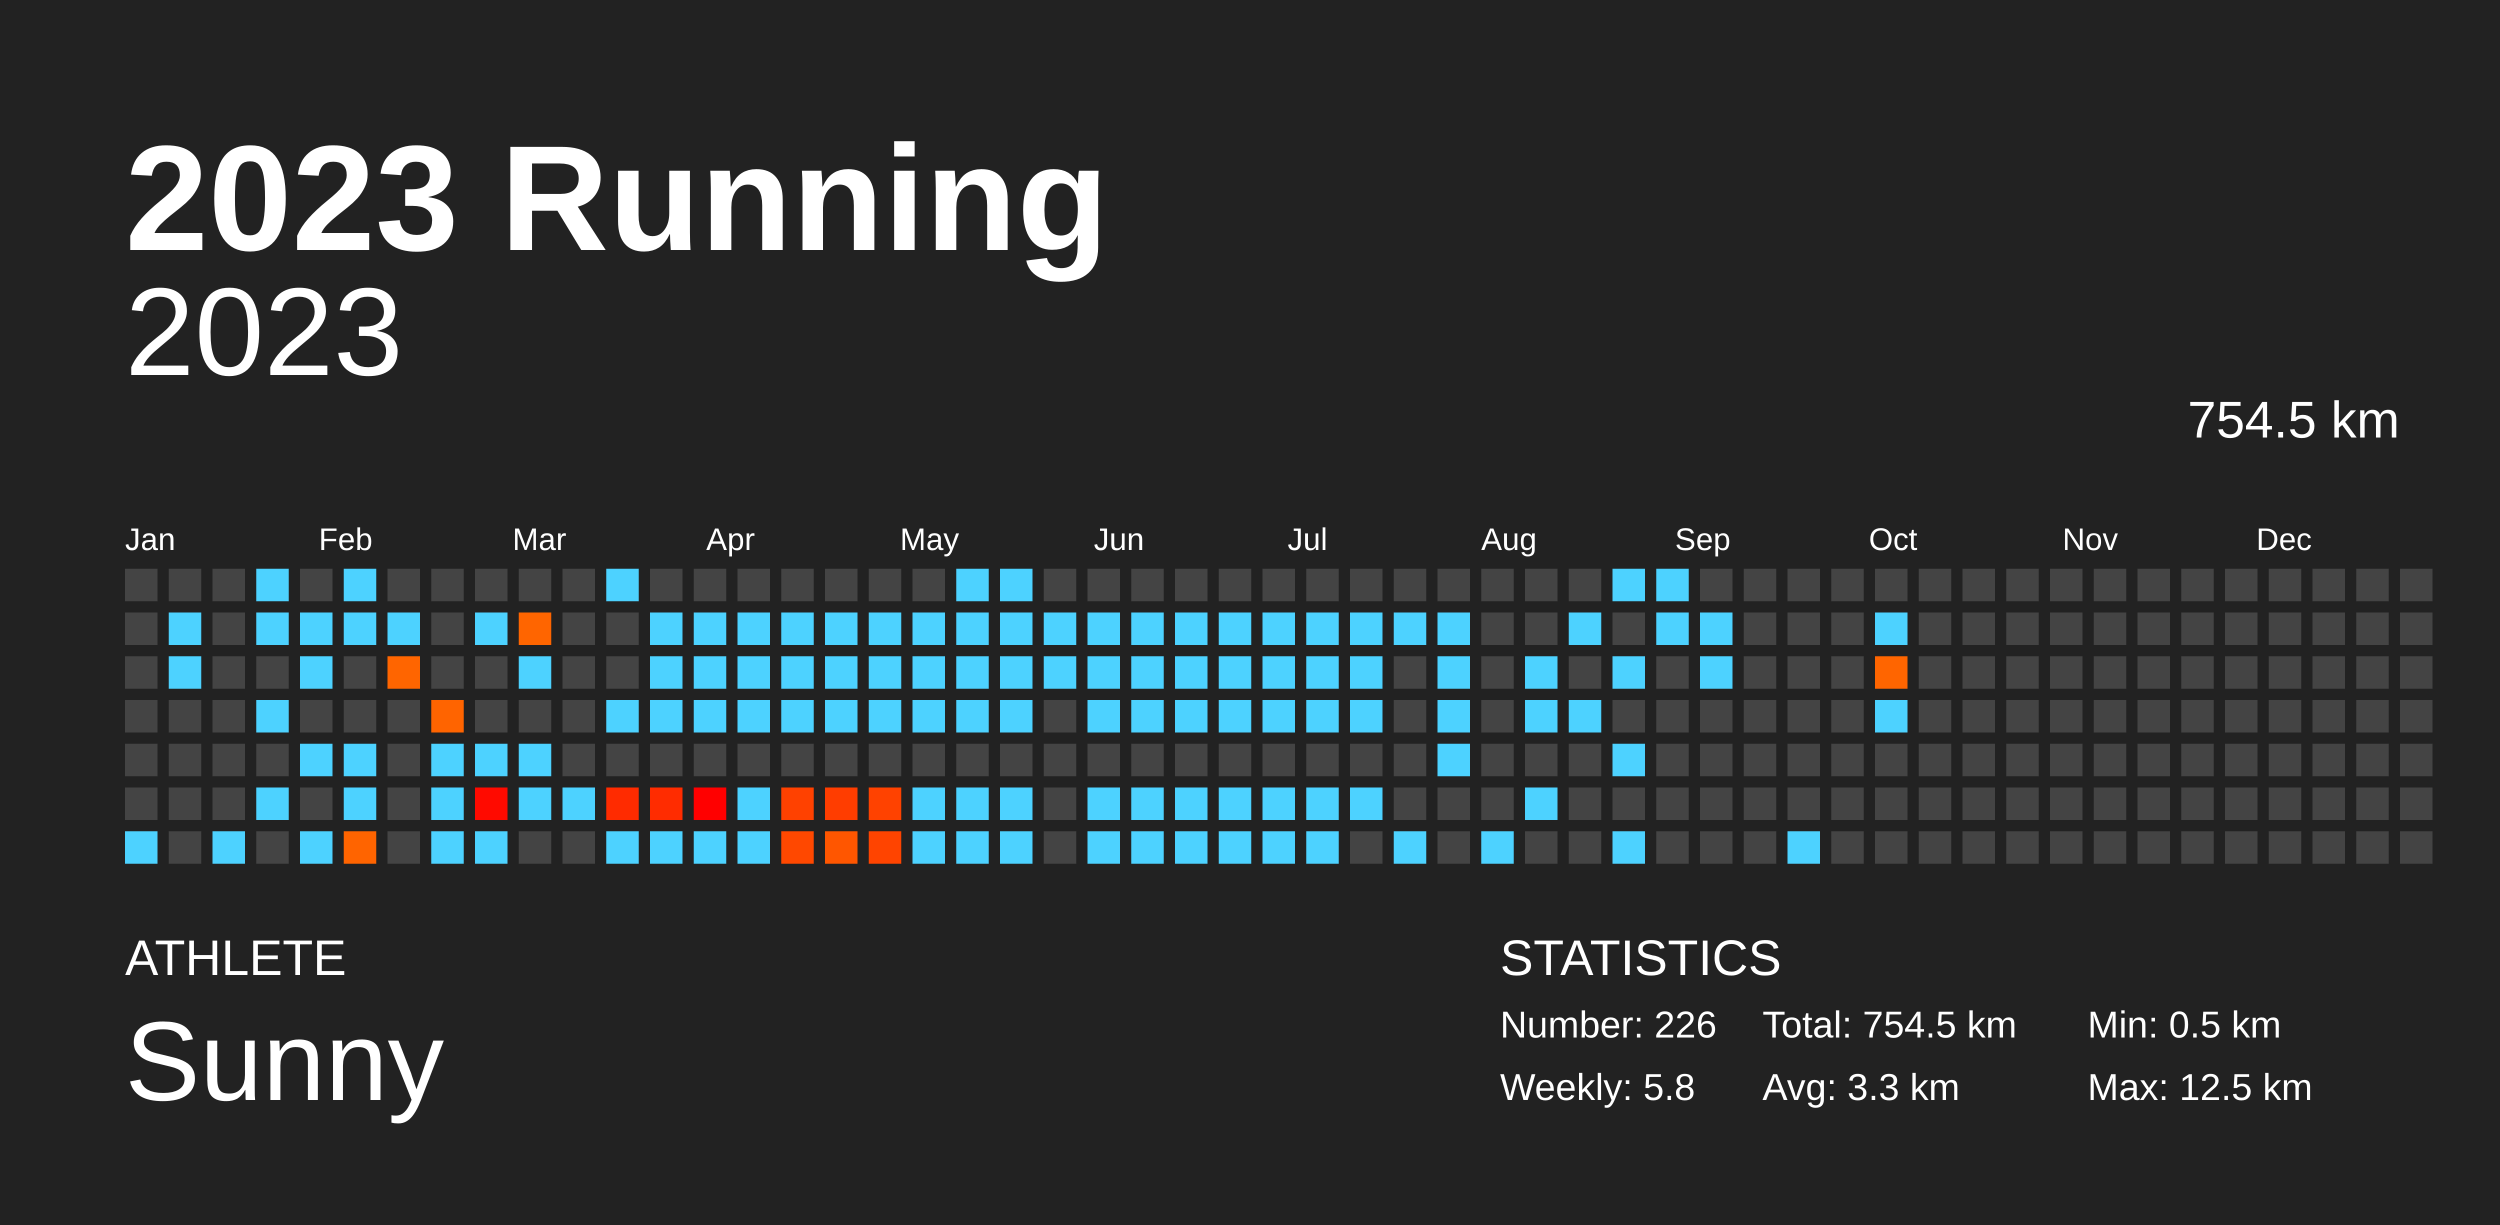
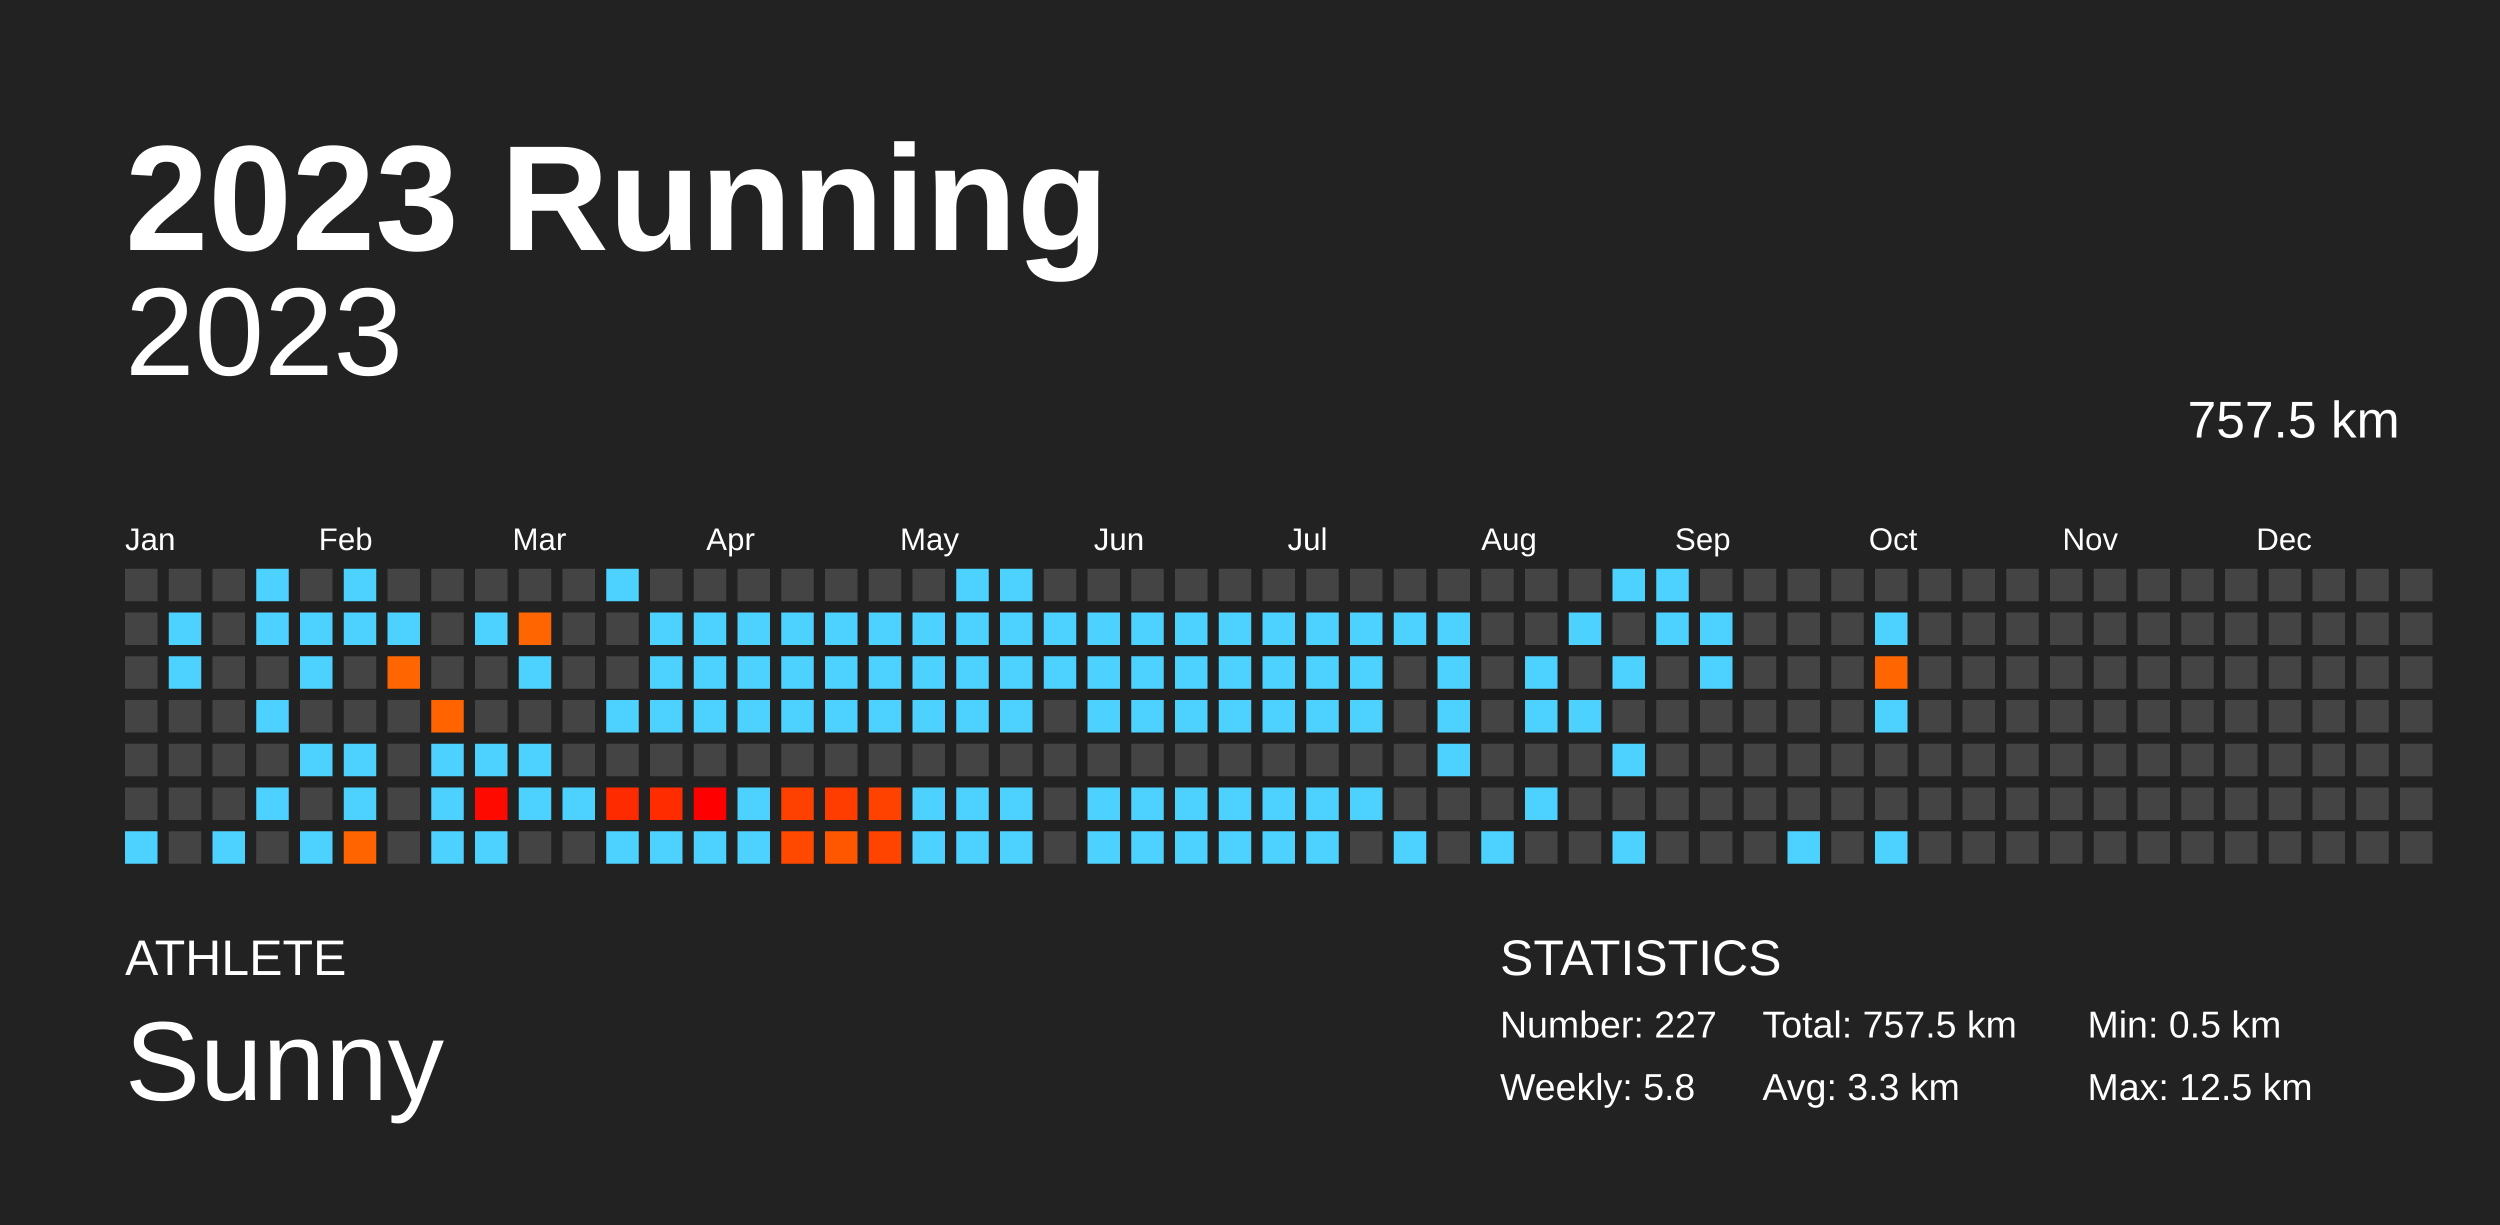
<svg xmlns="http://www.w3.org/2000/svg" baseProfile="full" height="98mm" version="1.1" viewBox="0,0,200,98" width="200mm">
  <defs />
  <rect fill="#222222" height="98" width="200" x="0" y="0" />
  <text fill="#FFFFFF" style="font-size:12px; font-family:Arial; font-weight:bold;" x="10" y="20">2023 Running</text>
  <text fill="#FFFFFF" style="font-size:4px; font-family:Arial" x="10" y="78">ATHLETE</text>
  <text fill="#FFFFFF" style="font-size:9px; font-family:Arial" x="10" y="88">Sunny</text>
  <text fill="#FFFFFF" style="font-size:4px; font-family:Arial" x="120" y="78">STATISTICS</text>
-   <text fill="#FFFFFF" style="font-size:3px; font-family:Arial" x="120" y="83">Number: 226</text>
+   <text fill="#FFFFFF" style="font-size:3px; font-family:Arial" x="120" y="83">Number: 227</text>
  <text fill="#FFFFFF" style="font-size:3px; font-family:Arial" x="120" y="88">Weekly: 5.8</text>
-   <text fill="#FFFFFF" style="font-size:3px; font-family:Arial" x="141" y="83">Total: 754.5 km</text>
+   <text fill="#FFFFFF" style="font-size:3px; font-family:Arial" x="141" y="83">Total: 757.5 km</text>
  <text fill="#FFFFFF" style="font-size:3px; font-family:Arial" x="141" y="88">Avg: 3.3 km</text>
  <text fill="#FFFFFF" style="font-size:3px; font-family:Arial" x="167" y="83">Min: 0.5 km</text>
  <text fill="#FFFFFF" style="font-size:3px; font-family:Arial" x="167" y="88">Max: 12.5 km</text>
  <text alignment-baseline="hanging" fill="#FFFFFF" style="font-size:10.0px; font-family:Arial;" x="10" y="30">2023</text>
-   <text alignment-baseline="hanging" fill="#FFFFFF" style="font-size:4.125px; font-family:Arial;" x="175" y="35">754.5 km</text>
+   <text alignment-baseline="hanging" fill="#FFFFFF" style="font-size:4.125px; font-family:Arial;" x="175" y="35">757.5 km</text>
  <text fill="#FFFFFF" style="font-size:2.5px; font-family:Arial" x="10.0" y="44">Jan</text>
  <text fill="#FFFFFF" style="font-size:2.5px; font-family:Arial" x="25.5" y="44">Feb</text>
  <text fill="#FFFFFF" style="font-size:2.5px; font-family:Arial" x="41.0" y="44">Mar</text>
  <text fill="#FFFFFF" style="font-size:2.5px; font-family:Arial" x="56.5" y="44">Apr</text>
  <text fill="#FFFFFF" style="font-size:2.5px; font-family:Arial" x="72.0" y="44">May</text>
  <text fill="#FFFFFF" style="font-size:2.5px; font-family:Arial" x="87.5" y="44">Jun</text>
  <text fill="#FFFFFF" style="font-size:2.5px; font-family:Arial" x="103.0" y="44">Jul</text>
  <text fill="#FFFFFF" style="font-size:2.5px; font-family:Arial" x="118.5" y="44">Aug</text>
  <text fill="#FFFFFF" style="font-size:2.5px; font-family:Arial" x="134.0" y="44">Sep</text>
  <text fill="#FFFFFF" style="font-size:2.5px; font-family:Arial" x="149.5" y="44">Oct</text>
  <text fill="#FFFFFF" style="font-size:2.5px; font-family:Arial" x="165.0" y="44">Nov</text>
  <text fill="#FFFFFF" style="font-size:2.5px; font-family:Arial" x="180.5" y="44">Dec</text>
  <rect fill="#444444" height="2.6" width="2.6" x="10.0" y="45.5" />
  <rect fill="#444444" height="2.6" width="2.6" x="10.0" y="49.0" />
  <rect fill="#444444" height="2.6" width="2.6" x="10.0" y="52.5" />
  <rect fill="#444444" height="2.6" width="2.6" x="10.0" y="56.0" />
  <rect fill="#444444" height="2.6" width="2.6" x="10.0" y="59.5" />
  <rect fill="#444444" height="2.6" width="2.6" x="10.0" y="63.0" />
  <rect fill="#4dd2ff" height="2.6" width="2.6" x="10.0" y="66.5" />
  <rect fill="#444444" height="2.6" width="2.6" x="13.5" y="45.5" />
  <rect fill="#4dd2ff" height="2.6" width="2.6" x="13.5" y="49.0" />
  <rect fill="#4dd2ff" height="2.6" width="2.6" x="13.5" y="52.5" />
  <rect fill="#444444" height="2.6" width="2.6" x="13.5" y="56.0" />
  <rect fill="#444444" height="2.6" width="2.6" x="13.5" y="59.5" />
  <rect fill="#444444" height="2.6" width="2.6" x="13.5" y="63.0" />
  <rect fill="#444444" height="2.6" width="2.6" x="13.5" y="66.5" />
  <rect fill="#444444" height="2.6" width="2.6" x="17.0" y="45.5" />
  <rect fill="#444444" height="2.6" width="2.6" x="17.0" y="49.0" />
  <rect fill="#444444" height="2.6" width="2.6" x="17.0" y="52.5" />
  <rect fill="#444444" height="2.6" width="2.6" x="17.0" y="56.0" />
  <rect fill="#444444" height="2.6" width="2.6" x="17.0" y="59.5" />
  <rect fill="#444444" height="2.6" width="2.6" x="17.0" y="63.0" />
  <rect fill="#4dd2ff" height="2.6" width="2.6" x="17.0" y="66.5" />
  <rect fill="#4dd2ff" height="2.6" width="2.6" x="20.5" y="45.5" />
  <rect fill="#4dd2ff" height="2.6" width="2.6" x="20.5" y="49.0" />
  <rect fill="#444444" height="2.6" width="2.6" x="20.5" y="52.5" />
  <rect fill="#4dd2ff" height="2.6" width="2.6" x="20.5" y="56.0" />
  <rect fill="#444444" height="2.6" width="2.6" x="20.5" y="59.5" />
  <rect fill="#4dd2ff" height="2.6" width="2.6" x="20.5" y="63.0" />
  <rect fill="#444444" height="2.6" width="2.6" x="20.5" y="66.5" />
  <rect fill="#444444" height="2.6" width="2.6" x="24.0" y="45.5" />
  <rect fill="#4dd2ff" height="2.6" width="2.6" x="24.0" y="49.0" />
  <rect fill="#4dd2ff" height="2.6" width="2.6" x="24.0" y="52.5" />
  <rect fill="#444444" height="2.6" width="2.6" x="24.0" y="56.0" />
  <rect fill="#4dd2ff" height="2.6" width="2.6" x="24.0" y="59.5" />
  <rect fill="#444444" height="2.6" width="2.6" x="24.0" y="63.0" />
  <rect fill="#4dd2ff" height="2.6" width="2.6" x="24.0" y="66.5" />
  <rect fill="#4dd2ff" height="2.6" width="2.6" x="27.5" y="45.5" />
  <rect fill="#4dd2ff" height="2.6" width="2.6" x="27.5" y="49.0" />
  <rect fill="#444444" height="2.6" width="2.6" x="27.5" y="52.5" />
  <rect fill="#444444" height="2.6" width="2.6" x="27.5" y="56.0" />
  <rect fill="#4dd2ff" height="2.6" width="2.6" x="27.5" y="59.5" />
  <rect fill="#4dd2ff" height="2.6" width="2.6" x="27.5" y="63.0" />
  <rect fill="#ff6400" height="2.6" width="2.6" x="27.5" y="66.5" />
  <rect fill="#444444" height="2.6" width="2.6" x="31.0" y="45.5" />
  <rect fill="#4dd2ff" height="2.6" width="2.6" x="31.0" y="49.0" />
  <rect fill="#ff6500" height="2.6" width="2.6" x="31.0" y="52.5" />
  <rect fill="#444444" height="2.6" width="2.6" x="31.0" y="56.0" />
  <rect fill="#444444" height="2.6" width="2.6" x="31.0" y="59.5" />
  <rect fill="#444444" height="2.6" width="2.6" x="31.0" y="63.0" />
  <rect fill="#444444" height="2.6" width="2.6" x="31.0" y="66.5" />
  <rect fill="#444444" height="2.6" width="2.6" x="34.5" y="45.5" />
  <rect fill="#444444" height="2.6" width="2.6" x="34.5" y="49.0" />
  <rect fill="#444444" height="2.6" width="2.6" x="34.5" y="52.5" />
  <rect fill="#ff6400" height="2.6" width="2.6" x="34.5" y="56.0" />
  <rect fill="#4dd2ff" height="2.6" width="2.6" x="34.5" y="59.5" />
  <rect fill="#4dd2ff" height="2.6" width="2.6" x="34.5" y="63.0" />
  <rect fill="#4dd2ff" height="2.6" width="2.6" x="34.5" y="66.5" />
  <rect fill="#444444" height="2.6" width="2.6" x="38.0" y="45.5" />
  <rect fill="#4dd2ff" height="2.6" width="2.6" x="38.0" y="49.0" />
  <rect fill="#444444" height="2.6" width="2.6" x="38.0" y="52.5" />
  <rect fill="#444444" height="2.6" width="2.6" x="38.0" y="56.0" />
  <rect fill="#4dd2ff" height="2.6" width="2.6" x="38.0" y="59.5" />
  <rect fill="#ff0a00" height="2.6" width="2.6" x="38.0" y="63.0" />
  <rect fill="#4dd2ff" height="2.6" width="2.6" x="38.0" y="66.5" />
  <rect fill="#444444" height="2.6" width="2.6" x="41.5" y="45.5" />
  <rect fill="#ff6500" height="2.6" width="2.6" x="41.5" y="49.0" />
  <rect fill="#4dd2ff" height="2.6" width="2.6" x="41.5" y="52.5" />
  <rect fill="#444444" height="2.6" width="2.6" x="41.5" y="56.0" />
  <rect fill="#4dd2ff" height="2.6" width="2.6" x="41.5" y="59.5" />
  <rect fill="#4dd2ff" height="2.6" width="2.6" x="41.5" y="63.0" />
  <rect fill="#444444" height="2.6" width="2.6" x="41.5" y="66.5" />
  <rect fill="#444444" height="2.6" width="2.6" x="45.0" y="45.5" />
  <rect fill="#444444" height="2.6" width="2.6" x="45.0" y="49.0" />
  <rect fill="#444444" height="2.6" width="2.6" x="45.0" y="52.5" />
  <rect fill="#444444" height="2.6" width="2.6" x="45.0" y="56.0" />
  <rect fill="#444444" height="2.6" width="2.6" x="45.0" y="59.5" />
  <rect fill="#4dd2ff" height="2.6" width="2.6" x="45.0" y="63.0" />
  <rect fill="#444444" height="2.6" width="2.6" x="45.0" y="66.5" />
  <rect fill="#4dd2ff" height="2.6" width="2.6" x="48.5" y="45.5" />
  <rect fill="#444444" height="2.6" width="2.6" x="48.5" y="49.0" />
  <rect fill="#444444" height="2.6" width="2.6" x="48.5" y="52.5" />
  <rect fill="#4dd2ff" height="2.6" width="2.6" x="48.5" y="56.0" />
  <rect fill="#444444" height="2.6" width="2.6" x="48.5" y="59.5" />
  <rect fill="#ff2b00" height="2.6" width="2.6" x="48.5" y="63.0" />
  <rect fill="#4dd2ff" height="2.6" width="2.6" x="48.5" y="66.5" />
  <rect fill="#444444" height="2.6" width="2.6" x="52.0" y="45.5" />
  <rect fill="#4dd2ff" height="2.6" width="2.6" x="52.0" y="49.0" />
  <rect fill="#4dd2ff" height="2.6" width="2.6" x="52.0" y="52.5" />
  <rect fill="#4dd2ff" height="2.6" width="2.6" x="52.0" y="56.0" />
  <rect fill="#444444" height="2.6" width="2.6" x="52.0" y="59.5" />
  <rect fill="#ff2c00" height="2.6" width="2.6" x="52.0" y="63.0" />
  <rect fill="#4dd2ff" height="2.6" width="2.6" x="52.0" y="66.5" />
  <rect fill="#444444" height="2.6" width="2.6" x="55.5" y="45.5" />
  <rect fill="#4dd2ff" height="2.6" width="2.6" x="55.5" y="49.0" />
  <rect fill="#4dd2ff" height="2.6" width="2.6" x="55.5" y="52.5" />
  <rect fill="#4dd2ff" height="2.6" width="2.6" x="55.5" y="56.0" />
  <rect fill="#444444" height="2.6" width="2.6" x="55.5" y="59.5" />
  <rect fill="#ff0000" height="2.6" width="2.6" x="55.5" y="63.0" />
  <rect fill="#4dd2ff" height="2.6" width="2.6" x="55.5" y="66.5" />
  <rect fill="#444444" height="2.6" width="2.6" x="59.0" y="45.5" />
  <rect fill="#4dd2ff" height="2.6" width="2.6" x="59.0" y="49.0" />
  <rect fill="#4dd2ff" height="2.6" width="2.6" x="59.0" y="52.5" />
  <rect fill="#4dd2ff" height="2.6" width="2.6" x="59.0" y="56.0" />
  <rect fill="#444444" height="2.6" width="2.6" x="59.0" y="59.5" />
  <rect fill="#4dd2ff" height="2.6" width="2.6" x="59.0" y="63.0" />
  <rect fill="#4dd2ff" height="2.6" width="2.6" x="59.0" y="66.5" />
  <rect fill="#444444" height="2.6" width="2.6" x="62.5" y="45.5" />
  <rect fill="#4dd2ff" height="2.6" width="2.6" x="62.5" y="49.0" />
  <rect fill="#4dd2ff" height="2.6" width="2.6" x="62.5" y="52.5" />
  <rect fill="#4dd2ff" height="2.6" width="2.6" x="62.5" y="56.0" />
  <rect fill="#444444" height="2.6" width="2.6" x="62.5" y="59.5" />
  <rect fill="#ff4100" height="2.6" width="2.6" x="62.5" y="63.0" />
  <rect fill="#ff4800" height="2.6" width="2.6" x="62.5" y="66.5" />
  <rect fill="#444444" height="2.6" width="2.6" x="66.0" y="45.5" />
  <rect fill="#4dd2ff" height="2.6" width="2.6" x="66.0" y="49.0" />
  <rect fill="#4dd2ff" height="2.6" width="2.6" x="66.0" y="52.5" />
  <rect fill="#4dd2ff" height="2.6" width="2.6" x="66.0" y="56.0" />
  <rect fill="#444444" height="2.6" width="2.6" x="66.0" y="59.5" />
  <rect fill="#ff3d00" height="2.6" width="2.6" x="66.0" y="63.0" />
  <rect fill="#ff5600" height="2.6" width="2.6" x="66.0" y="66.5" />
  <rect fill="#444444" height="2.6" width="2.6" x="69.5" y="45.5" />
  <rect fill="#4dd2ff" height="2.6" width="2.6" x="69.5" y="49.0" />
  <rect fill="#4dd2ff" height="2.6" width="2.6" x="69.5" y="52.5" />
  <rect fill="#4dd2ff" height="2.6" width="2.6" x="69.5" y="56.0" />
  <rect fill="#444444" height="2.6" width="2.6" x="69.5" y="59.5" />
  <rect fill="#ff4200" height="2.6" width="2.6" x="69.5" y="63.0" />
  <rect fill="#ff4400" height="2.6" width="2.6" x="69.5" y="66.5" />
  <rect fill="#444444" height="2.6" width="2.6" x="73.0" y="45.5" />
  <rect fill="#4dd2ff" height="2.6" width="2.6" x="73.0" y="49.0" />
  <rect fill="#4dd2ff" height="2.6" width="2.6" x="73.0" y="52.5" />
  <rect fill="#4dd2ff" height="2.6" width="2.6" x="73.0" y="56.0" />
  <rect fill="#444444" height="2.6" width="2.6" x="73.0" y="59.5" />
  <rect fill="#4dd2ff" height="2.6" width="2.6" x="73.0" y="63.0" />
  <rect fill="#4dd2ff" height="2.6" width="2.6" x="73.0" y="66.5" />
  <rect fill="#4dd2ff" height="2.6" width="2.6" x="76.5" y="45.5" />
  <rect fill="#4dd2ff" height="2.6" width="2.6" x="76.5" y="49.0" />
  <rect fill="#4dd2ff" height="2.6" width="2.6" x="76.5" y="52.5" />
  <rect fill="#4dd2ff" height="2.6" width="2.6" x="76.5" y="56.0" />
  <rect fill="#444444" height="2.6" width="2.6" x="76.5" y="59.5" />
  <rect fill="#4dd2ff" height="2.6" width="2.6" x="76.5" y="63.0" />
  <rect fill="#4dd2ff" height="2.6" width="2.6" x="76.5" y="66.5" />
  <rect fill="#4dd2ff" height="2.6" width="2.6" x="80.0" y="45.5" />
  <rect fill="#4dd2ff" height="2.6" width="2.6" x="80.0" y="49.0" />
  <rect fill="#4dd2ff" height="2.6" width="2.6" x="80.0" y="52.5" />
  <rect fill="#4dd2ff" height="2.6" width="2.6" x="80.0" y="56.0" />
  <rect fill="#444444" height="2.6" width="2.6" x="80.0" y="59.5" />
  <rect fill="#4dd2ff" height="2.6" width="2.6" x="80.0" y="63.0" />
  <rect fill="#4dd2ff" height="2.6" width="2.6" x="80.0" y="66.5" />
  <rect fill="#444444" height="2.6" width="2.6" x="83.5" y="45.5" />
  <rect fill="#4dd2ff" height="2.6" width="2.6" x="83.5" y="49.0" />
  <rect fill="#4dd2ff" height="2.6" width="2.6" x="83.5" y="52.5" />
  <rect fill="#444444" height="2.6" width="2.6" x="83.5" y="56.0" />
  <rect fill="#444444" height="2.6" width="2.6" x="83.5" y="59.5" />
  <rect fill="#444444" height="2.6" width="2.6" x="83.5" y="63.0" />
  <rect fill="#444444" height="2.6" width="2.6" x="83.5" y="66.5" />
  <rect fill="#444444" height="2.6" width="2.6" x="87.0" y="45.5" />
  <rect fill="#4dd2ff" height="2.6" width="2.6" x="87.0" y="49.0" />
  <rect fill="#4dd2ff" height="2.6" width="2.6" x="87.0" y="52.5" />
  <rect fill="#4dd2ff" height="2.6" width="2.6" x="87.0" y="56.0" />
  <rect fill="#444444" height="2.6" width="2.6" x="87.0" y="59.5" />
  <rect fill="#4dd2ff" height="2.6" width="2.6" x="87.0" y="63.0" />
  <rect fill="#4dd2ff" height="2.6" width="2.6" x="87.0" y="66.5" />
  <rect fill="#444444" height="2.6" width="2.6" x="90.5" y="45.5" />
  <rect fill="#4dd2ff" height="2.6" width="2.6" x="90.5" y="49.0" />
  <rect fill="#4dd2ff" height="2.6" width="2.6" x="90.5" y="52.5" />
  <rect fill="#4dd2ff" height="2.6" width="2.6" x="90.5" y="56.0" />
  <rect fill="#444444" height="2.6" width="2.6" x="90.5" y="59.5" />
  <rect fill="#4dd2ff" height="2.6" width="2.6" x="90.5" y="63.0" />
  <rect fill="#4dd2ff" height="2.6" width="2.6" x="90.5" y="66.5" />
  <rect fill="#444444" height="2.6" width="2.6" x="94.0" y="45.5" />
  <rect fill="#4dd2ff" height="2.6" width="2.6" x="94.0" y="49.0" />
  <rect fill="#4dd2ff" height="2.6" width="2.6" x="94.0" y="52.5" />
  <rect fill="#4dd2ff" height="2.6" width="2.6" x="94.0" y="56.0" />
  <rect fill="#444444" height="2.6" width="2.6" x="94.0" y="59.5" />
  <rect fill="#4dd2ff" height="2.6" width="2.6" x="94.0" y="63.0" />
  <rect fill="#4dd2ff" height="2.6" width="2.6" x="94.0" y="66.5" />
  <rect fill="#444444" height="2.6" width="2.6" x="97.5" y="45.5" />
  <rect fill="#4dd2ff" height="2.6" width="2.6" x="97.5" y="49.0" />
  <rect fill="#4dd2ff" height="2.6" width="2.6" x="97.5" y="52.5" />
  <rect fill="#4dd2ff" height="2.6" width="2.6" x="97.5" y="56.0" />
  <rect fill="#444444" height="2.6" width="2.6" x="97.5" y="59.5" />
  <rect fill="#4dd2ff" height="2.6" width="2.6" x="97.5" y="63.0" />
  <rect fill="#4dd2ff" height="2.6" width="2.6" x="97.5" y="66.5" />
  <rect fill="#444444" height="2.6" width="2.6" x="101.0" y="45.5" />
  <rect fill="#4dd2ff" height="2.6" width="2.6" x="101.0" y="49.0" />
  <rect fill="#4dd2ff" height="2.6" width="2.6" x="101.0" y="52.5" />
  <rect fill="#4dd2ff" height="2.6" width="2.6" x="101.0" y="56.0" />
  <rect fill="#444444" height="2.6" width="2.6" x="101.0" y="59.5" />
  <rect fill="#4dd2ff" height="2.6" width="2.6" x="101.0" y="63.0" />
  <rect fill="#4dd2ff" height="2.6" width="2.6" x="101.0" y="66.5" />
  <rect fill="#444444" height="2.6" width="2.6" x="104.5" y="45.5" />
  <rect fill="#4dd2ff" height="2.6" width="2.6" x="104.5" y="49.0" />
  <rect fill="#4dd2ff" height="2.6" width="2.6" x="104.5" y="52.5" />
  <rect fill="#4dd2ff" height="2.6" width="2.6" x="104.5" y="56.0" />
  <rect fill="#444444" height="2.6" width="2.6" x="104.5" y="59.5" />
  <rect fill="#4dd2ff" height="2.6" width="2.6" x="104.5" y="63.0" />
  <rect fill="#4dd2ff" height="2.6" width="2.6" x="104.5" y="66.5" />
  <rect fill="#444444" height="2.6" width="2.6" x="108.0" y="45.5" />
  <rect fill="#4dd2ff" height="2.6" width="2.6" x="108.0" y="49.0" />
  <rect fill="#4dd2ff" height="2.6" width="2.6" x="108.0" y="52.5" />
  <rect fill="#4dd2ff" height="2.6" width="2.6" x="108.0" y="56.0" />
  <rect fill="#444444" height="2.6" width="2.6" x="108.0" y="59.5" />
  <rect fill="#4dd2ff" height="2.6" width="2.6" x="108.0" y="63.0" />
  <rect fill="#444444" height="2.6" width="2.6" x="108.0" y="66.5" />
  <rect fill="#444444" height="2.6" width="2.6" x="111.5" y="45.5" />
  <rect fill="#4dd2ff" height="2.6" width="2.6" x="111.5" y="49.0" />
  <rect fill="#444444" height="2.6" width="2.6" x="111.5" y="52.5" />
  <rect fill="#444444" height="2.6" width="2.6" x="111.5" y="56.0" />
  <rect fill="#444444" height="2.6" width="2.6" x="111.5" y="59.5" />
  <rect fill="#444444" height="2.6" width="2.6" x="111.5" y="63.0" />
  <rect fill="#4dd2ff" height="2.6" width="2.6" x="111.5" y="66.5" />
  <rect fill="#444444" height="2.6" width="2.6" x="115.0" y="45.5" />
  <rect fill="#4dd2ff" height="2.6" width="2.6" x="115.0" y="49.0" />
  <rect fill="#4dd2ff" height="2.6" width="2.6" x="115.0" y="52.5" />
  <rect fill="#4dd2ff" height="2.6" width="2.6" x="115.0" y="56.0" />
  <rect fill="#4dd2ff" height="2.6" width="2.6" x="115.0" y="59.5" />
  <rect fill="#444444" height="2.6" width="2.6" x="115.0" y="63.0" />
  <rect fill="#444444" height="2.6" width="2.6" x="115.0" y="66.5" />
  <rect fill="#444444" height="2.6" width="2.6" x="118.5" y="45.5" />
  <rect fill="#444444" height="2.6" width="2.6" x="118.5" y="49.0" />
  <rect fill="#444444" height="2.6" width="2.6" x="118.5" y="52.5" />
  <rect fill="#444444" height="2.6" width="2.6" x="118.5" y="56.0" />
  <rect fill="#444444" height="2.6" width="2.6" x="118.5" y="59.5" />
  <rect fill="#444444" height="2.6" width="2.6" x="118.5" y="63.0" />
  <rect fill="#4dd2ff" height="2.6" width="2.6" x="118.5" y="66.5" />
  <rect fill="#444444" height="2.6" width="2.6" x="122.0" y="45.5" />
  <rect fill="#444444" height="2.6" width="2.6" x="122.0" y="49.0" />
  <rect fill="#4dd2ff" height="2.6" width="2.6" x="122.0" y="52.5" />
  <rect fill="#4dd2ff" height="2.6" width="2.6" x="122.0" y="56.0" />
  <rect fill="#444444" height="2.6" width="2.6" x="122.0" y="59.5" />
  <rect fill="#4dd2ff" height="2.6" width="2.6" x="122.0" y="63.0" />
  <rect fill="#444444" height="2.6" width="2.6" x="122.0" y="66.5" />
  <rect fill="#444444" height="2.6" width="2.6" x="125.5" y="45.5" />
  <rect fill="#4dd2ff" height="2.6" width="2.6" x="125.5" y="49.0" />
  <rect fill="#444444" height="2.6" width="2.6" x="125.5" y="52.5" />
  <rect fill="#4dd2ff" height="2.6" width="2.6" x="125.5" y="56.0" />
  <rect fill="#444444" height="2.6" width="2.6" x="125.5" y="59.5" />
  <rect fill="#444444" height="2.6" width="2.6" x="125.5" y="63.0" />
  <rect fill="#444444" height="2.6" width="2.6" x="125.5" y="66.5" />
  <rect fill="#4dd2ff" height="2.6" width="2.6" x="129.0" y="45.5" />
  <rect fill="#444444" height="2.6" width="2.6" x="129.0" y="49.0" />
  <rect fill="#4dd2ff" height="2.6" width="2.6" x="129.0" y="52.5" />
  <rect fill="#444444" height="2.6" width="2.6" x="129.0" y="56.0" />
  <rect fill="#4dd2ff" height="2.6" width="2.6" x="129.0" y="59.5" />
  <rect fill="#444444" height="2.6" width="2.6" x="129.0" y="63.0" />
  <rect fill="#4dd2ff" height="2.6" width="2.6" x="129.0" y="66.5" />
  <rect fill="#4dd2ff" height="2.6" width="2.6" x="132.5" y="45.5" />
  <rect fill="#4dd2ff" height="2.6" width="2.6" x="132.5" y="49.0" />
  <rect fill="#444444" height="2.6" width="2.6" x="132.5" y="52.5" />
  <rect fill="#444444" height="2.6" width="2.6" x="132.5" y="56.0" />
  <rect fill="#444444" height="2.6" width="2.6" x="132.5" y="59.5" />
  <rect fill="#444444" height="2.6" width="2.6" x="132.5" y="63.0" />
  <rect fill="#444444" height="2.6" width="2.6" x="132.5" y="66.5" />
  <rect fill="#444444" height="2.6" width="2.6" x="136.0" y="45.5" />
  <rect fill="#4dd2ff" height="2.6" width="2.6" x="136.0" y="49.0" />
  <rect fill="#4dd2ff" height="2.6" width="2.6" x="136.0" y="52.5" />
  <rect fill="#444444" height="2.6" width="2.6" x="136.0" y="56.0" />
  <rect fill="#444444" height="2.6" width="2.6" x="136.0" y="59.5" />
  <rect fill="#444444" height="2.6" width="2.6" x="136.0" y="63.0" />
  <rect fill="#444444" height="2.6" width="2.6" x="136.0" y="66.5" />
  <rect fill="#444444" height="2.6" width="2.6" x="139.5" y="45.5" />
  <rect fill="#444444" height="2.6" width="2.6" x="139.5" y="49.0" />
  <rect fill="#444444" height="2.6" width="2.6" x="139.5" y="52.5" />
  <rect fill="#444444" height="2.6" width="2.6" x="139.5" y="56.0" />
  <rect fill="#444444" height="2.6" width="2.6" x="139.5" y="59.5" />
  <rect fill="#444444" height="2.6" width="2.6" x="139.5" y="63.0" />
  <rect fill="#444444" height="2.6" width="2.6" x="139.5" y="66.5" />
  <rect fill="#444444" height="2.6" width="2.6" x="143.0" y="45.5" />
  <rect fill="#444444" height="2.6" width="2.6" x="143.0" y="49.0" />
  <rect fill="#444444" height="2.6" width="2.6" x="143.0" y="52.5" />
  <rect fill="#444444" height="2.6" width="2.6" x="143.0" y="56.0" />
  <rect fill="#444444" height="2.6" width="2.6" x="143.0" y="59.5" />
  <rect fill="#444444" height="2.6" width="2.6" x="143.0" y="63.0" />
  <rect fill="#4dd2ff" height="2.6" width="2.6" x="143.0" y="66.5" />
  <rect fill="#444444" height="2.6" width="2.6" x="146.5" y="45.5" />
  <rect fill="#444444" height="2.6" width="2.6" x="146.5" y="49.0" />
  <rect fill="#444444" height="2.6" width="2.6" x="146.5" y="52.5" />
  <rect fill="#444444" height="2.6" width="2.6" x="146.5" y="56.0" />
  <rect fill="#444444" height="2.6" width="2.6" x="146.5" y="59.5" />
  <rect fill="#444444" height="2.6" width="2.6" x="146.5" y="63.0" />
  <rect fill="#444444" height="2.6" width="2.6" x="146.5" y="66.5" />
  <rect fill="#444444" height="2.6" width="2.6" x="150.0" y="45.5" />
  <rect fill="#4dd2ff" height="2.6" width="2.6" x="150.0" y="49.0" />
  <rect fill="#ff6500" height="2.6" width="2.6" x="150.0" y="52.5" />
  <rect fill="#4dd2ff" height="2.6" width="2.6" x="150.0" y="56.0" />
  <rect fill="#444444" height="2.6" width="2.6" x="150.0" y="59.5" />
  <rect fill="#444444" height="2.6" width="2.6" x="150.0" y="63.0" />
-   <rect fill="#444444" height="2.6" width="2.6" x="150.0" y="66.5" />
+   <rect fill="#4dd2ff" height="2.6" width="2.6" x="150.0" y="66.5" />
  <rect fill="#444444" height="2.6" width="2.6" x="153.5" y="45.5" />
  <rect fill="#444444" height="2.6" width="2.6" x="153.5" y="49.0" />
  <rect fill="#444444" height="2.6" width="2.6" x="153.5" y="52.5" />
  <rect fill="#444444" height="2.6" width="2.6" x="153.5" y="56.0" />
  <rect fill="#444444" height="2.6" width="2.6" x="153.5" y="59.5" />
  <rect fill="#444444" height="2.6" width="2.6" x="153.5" y="63.0" />
  <rect fill="#444444" height="2.6" width="2.6" x="153.5" y="66.5" />
  <rect fill="#444444" height="2.6" width="2.6" x="157.0" y="45.5" />
  <rect fill="#444444" height="2.6" width="2.6" x="157.0" y="49.0" />
  <rect fill="#444444" height="2.6" width="2.6" x="157.0" y="52.5" />
  <rect fill="#444444" height="2.6" width="2.6" x="157.0" y="56.0" />
  <rect fill="#444444" height="2.6" width="2.6" x="157.0" y="59.5" />
  <rect fill="#444444" height="2.6" width="2.6" x="157.0" y="63.0" />
  <rect fill="#444444" height="2.6" width="2.6" x="157.0" y="66.5" />
  <rect fill="#444444" height="2.6" width="2.6" x="160.5" y="45.5" />
  <rect fill="#444444" height="2.6" width="2.6" x="160.5" y="49.0" />
  <rect fill="#444444" height="2.6" width="2.6" x="160.5" y="52.5" />
  <rect fill="#444444" height="2.6" width="2.6" x="160.5" y="56.0" />
  <rect fill="#444444" height="2.6" width="2.6" x="160.5" y="59.5" />
  <rect fill="#444444" height="2.6" width="2.6" x="160.5" y="63.0" />
  <rect fill="#444444" height="2.6" width="2.6" x="160.5" y="66.5" />
  <rect fill="#444444" height="2.6" width="2.6" x="164.0" y="45.5" />
  <rect fill="#444444" height="2.6" width="2.6" x="164.0" y="49.0" />
  <rect fill="#444444" height="2.6" width="2.6" x="164.0" y="52.5" />
  <rect fill="#444444" height="2.6" width="2.6" x="164.0" y="56.0" />
  <rect fill="#444444" height="2.6" width="2.6" x="164.0" y="59.5" />
  <rect fill="#444444" height="2.6" width="2.6" x="164.0" y="63.0" />
  <rect fill="#444444" height="2.6" width="2.6" x="164.0" y="66.5" />
  <rect fill="#444444" height="2.6" width="2.6" x="167.5" y="45.5" />
  <rect fill="#444444" height="2.6" width="2.6" x="167.5" y="49.0" />
  <rect fill="#444444" height="2.6" width="2.6" x="167.5" y="52.5" />
  <rect fill="#444444" height="2.6" width="2.6" x="167.5" y="56.0" />
  <rect fill="#444444" height="2.6" width="2.6" x="167.5" y="59.5" />
  <rect fill="#444444" height="2.6" width="2.6" x="167.5" y="63.0" />
  <rect fill="#444444" height="2.6" width="2.6" x="167.5" y="66.5" />
  <rect fill="#444444" height="2.6" width="2.6" x="171.0" y="45.5" />
  <rect fill="#444444" height="2.6" width="2.6" x="171.0" y="49.0" />
  <rect fill="#444444" height="2.6" width="2.6" x="171.0" y="52.5" />
  <rect fill="#444444" height="2.6" width="2.6" x="171.0" y="56.0" />
  <rect fill="#444444" height="2.6" width="2.6" x="171.0" y="59.5" />
  <rect fill="#444444" height="2.6" width="2.6" x="171.0" y="63.0" />
  <rect fill="#444444" height="2.6" width="2.6" x="171.0" y="66.5" />
  <rect fill="#444444" height="2.6" width="2.6" x="174.5" y="45.5" />
  <rect fill="#444444" height="2.6" width="2.6" x="174.5" y="49.0" />
  <rect fill="#444444" height="2.6" width="2.6" x="174.5" y="52.5" />
  <rect fill="#444444" height="2.6" width="2.6" x="174.5" y="56.0" />
  <rect fill="#444444" height="2.6" width="2.6" x="174.5" y="59.5" />
  <rect fill="#444444" height="2.6" width="2.6" x="174.5" y="63.0" />
  <rect fill="#444444" height="2.6" width="2.6" x="174.5" y="66.5" />
  <rect fill="#444444" height="2.6" width="2.6" x="178.0" y="45.5" />
  <rect fill="#444444" height="2.6" width="2.6" x="178.0" y="49.0" />
  <rect fill="#444444" height="2.6" width="2.6" x="178.0" y="52.5" />
  <rect fill="#444444" height="2.6" width="2.6" x="178.0" y="56.0" />
  <rect fill="#444444" height="2.6" width="2.6" x="178.0" y="59.5" />
  <rect fill="#444444" height="2.6" width="2.6" x="178.0" y="63.0" />
  <rect fill="#444444" height="2.6" width="2.6" x="178.0" y="66.5" />
  <rect fill="#444444" height="2.6" width="2.6" x="181.5" y="45.5" />
  <rect fill="#444444" height="2.6" width="2.6" x="181.5" y="49.0" />
  <rect fill="#444444" height="2.6" width="2.6" x="181.5" y="52.5" />
  <rect fill="#444444" height="2.6" width="2.6" x="181.5" y="56.0" />
  <rect fill="#444444" height="2.6" width="2.6" x="181.5" y="59.5" />
  <rect fill="#444444" height="2.6" width="2.6" x="181.5" y="63.0" />
  <rect fill="#444444" height="2.6" width="2.6" x="181.5" y="66.5" />
  <rect fill="#444444" height="2.6" width="2.6" x="185.0" y="45.5" />
  <rect fill="#444444" height="2.6" width="2.6" x="185.0" y="49.0" />
  <rect fill="#444444" height="2.6" width="2.6" x="185.0" y="52.5" />
  <rect fill="#444444" height="2.6" width="2.6" x="185.0" y="56.0" />
  <rect fill="#444444" height="2.6" width="2.6" x="185.0" y="59.5" />
  <rect fill="#444444" height="2.6" width="2.6" x="185.0" y="63.0" />
  <rect fill="#444444" height="2.6" width="2.6" x="185.0" y="66.5" />
  <rect fill="#444444" height="2.6" width="2.6" x="188.5" y="45.5" />
  <rect fill="#444444" height="2.6" width="2.6" x="188.5" y="49.0" />
  <rect fill="#444444" height="2.6" width="2.6" x="188.5" y="52.5" />
  <rect fill="#444444" height="2.6" width="2.6" x="188.5" y="56.0" />
  <rect fill="#444444" height="2.6" width="2.6" x="188.5" y="59.5" />
  <rect fill="#444444" height="2.6" width="2.6" x="188.5" y="63.0" />
  <rect fill="#444444" height="2.6" width="2.6" x="188.5" y="66.5" />
  <rect fill="#444444" height="2.6" width="2.6" x="192.0" y="45.5" />
  <rect fill="#444444" height="2.6" width="2.6" x="192.0" y="49.0" />
  <rect fill="#444444" height="2.6" width="2.6" x="192.0" y="52.5" />
  <rect fill="#444444" height="2.6" width="2.6" x="192.0" y="56.0" />
  <rect fill="#444444" height="2.6" width="2.6" x="192.0" y="59.5" />
  <rect fill="#444444" height="2.6" width="2.6" x="192.0" y="63.0" />
  <rect fill="#444444" height="2.6" width="2.6" x="192.0" y="66.5" />
</svg>
